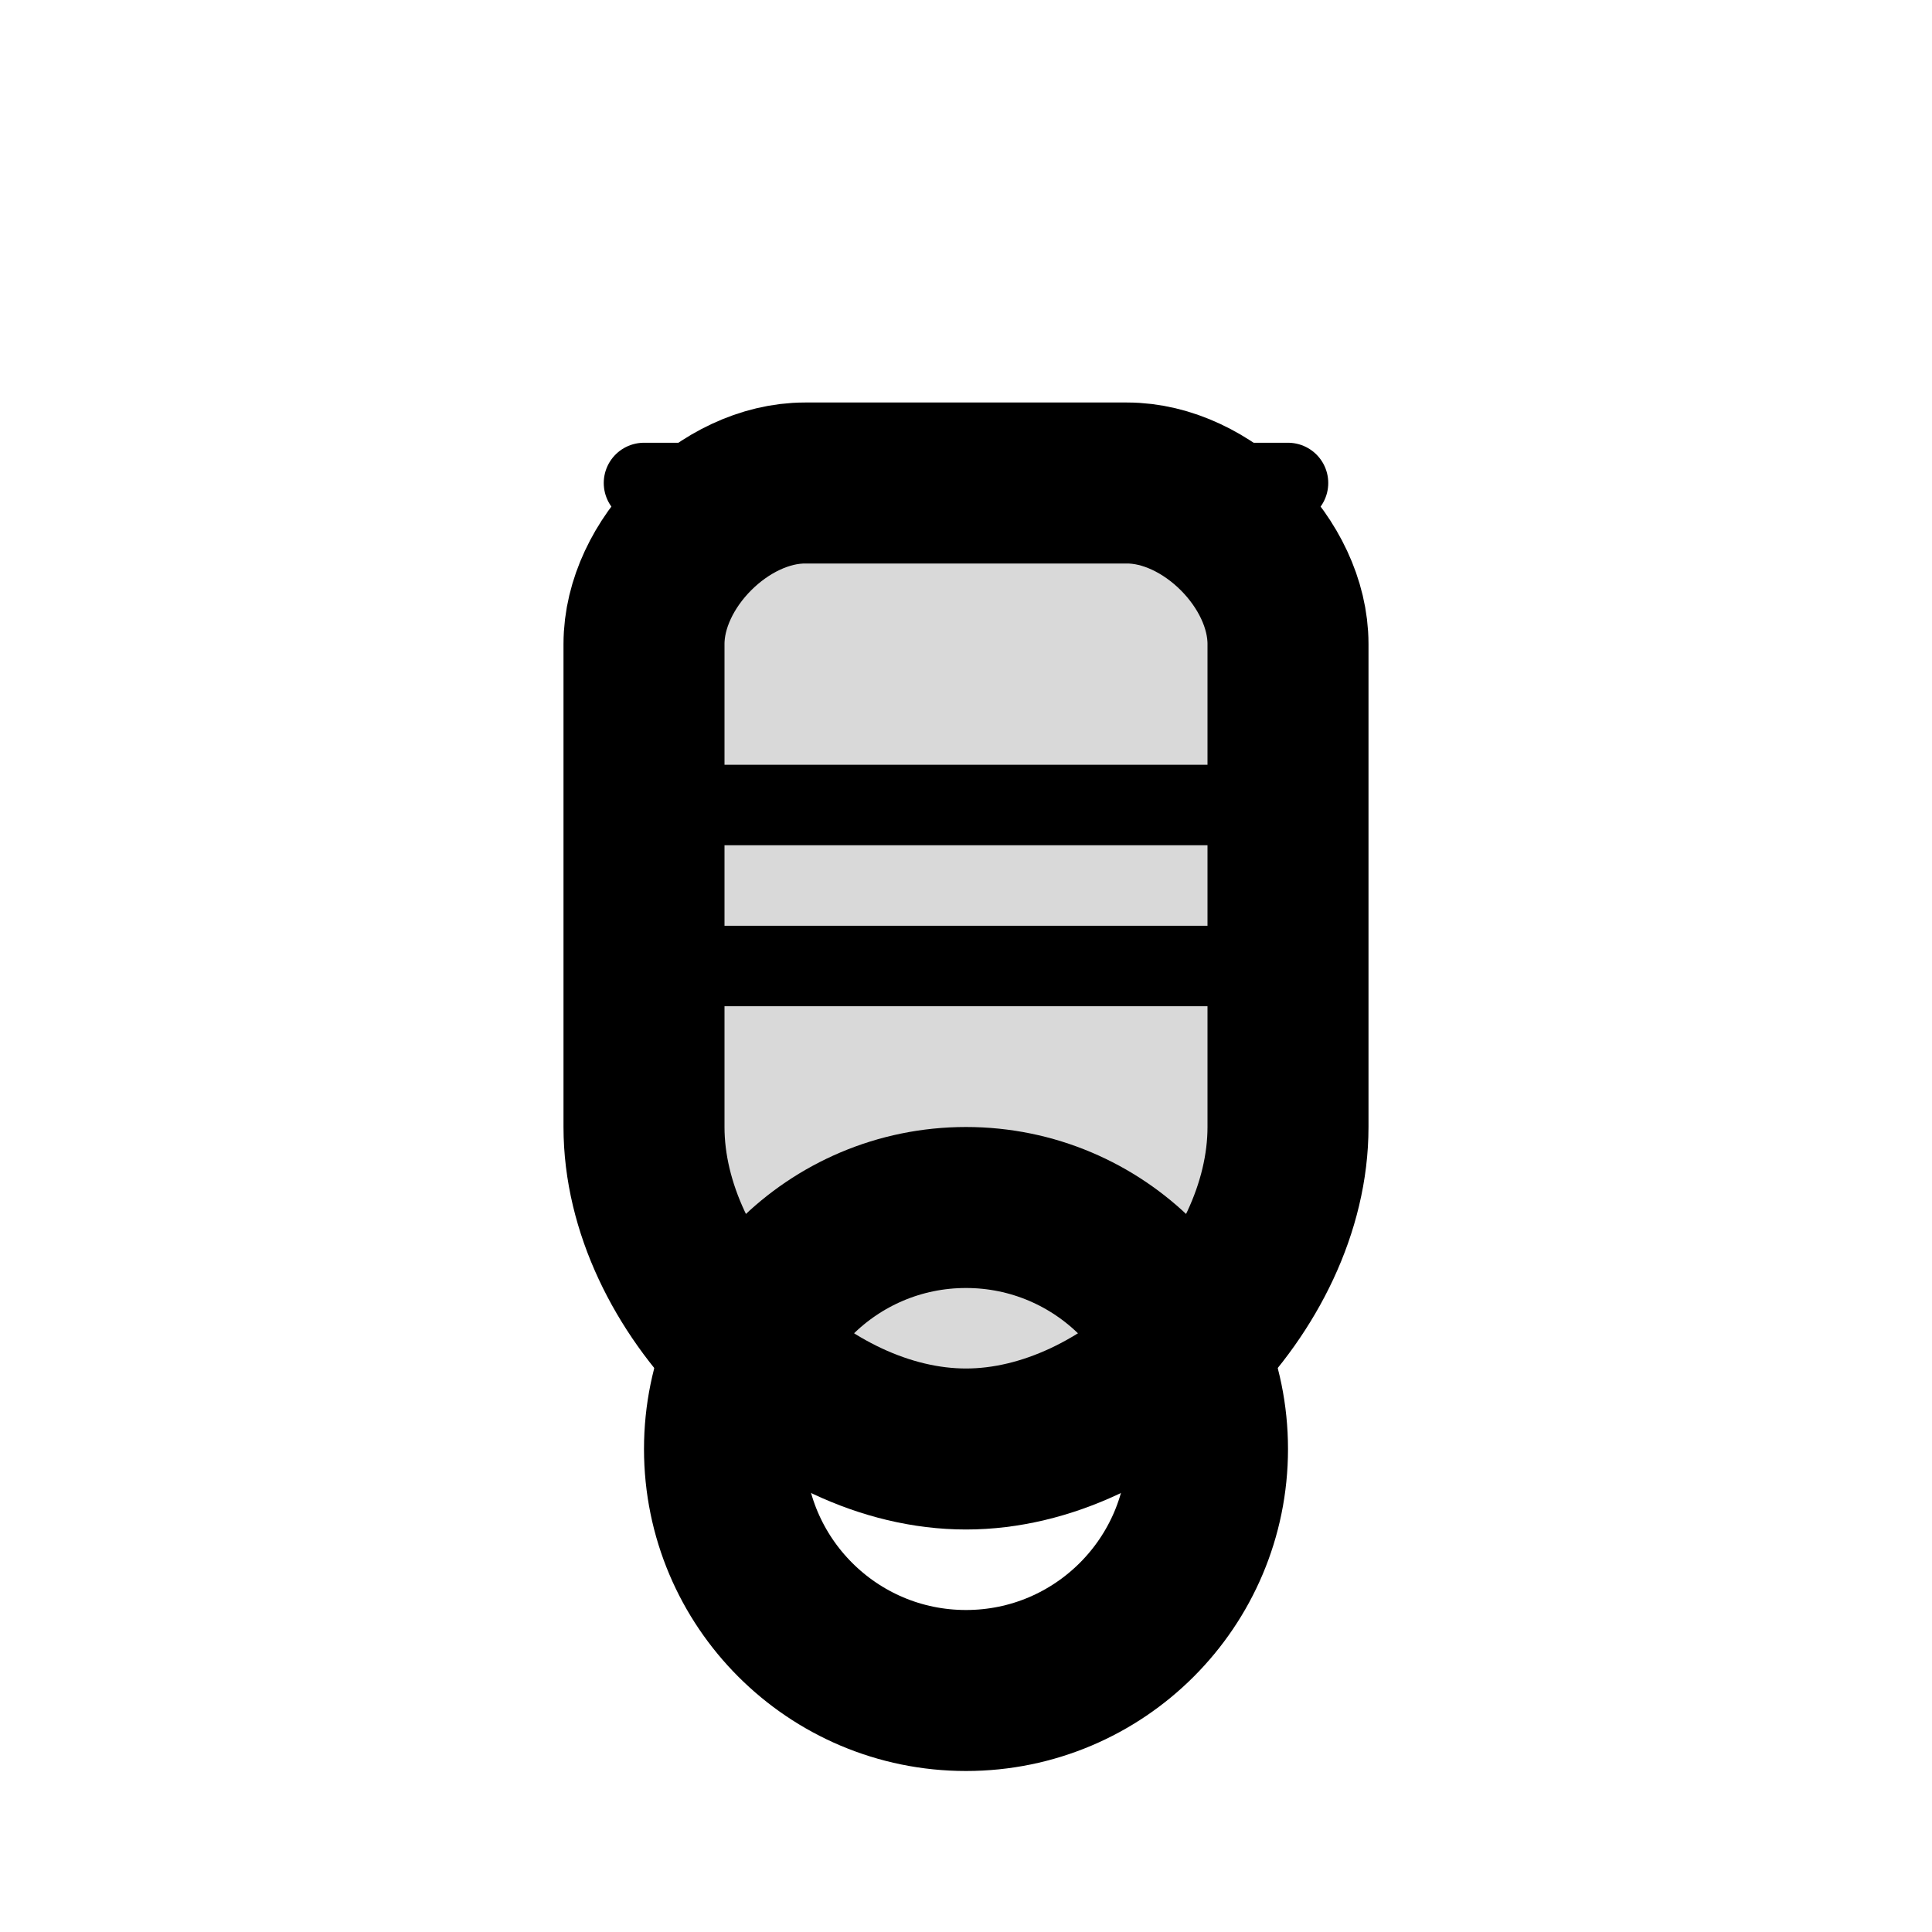
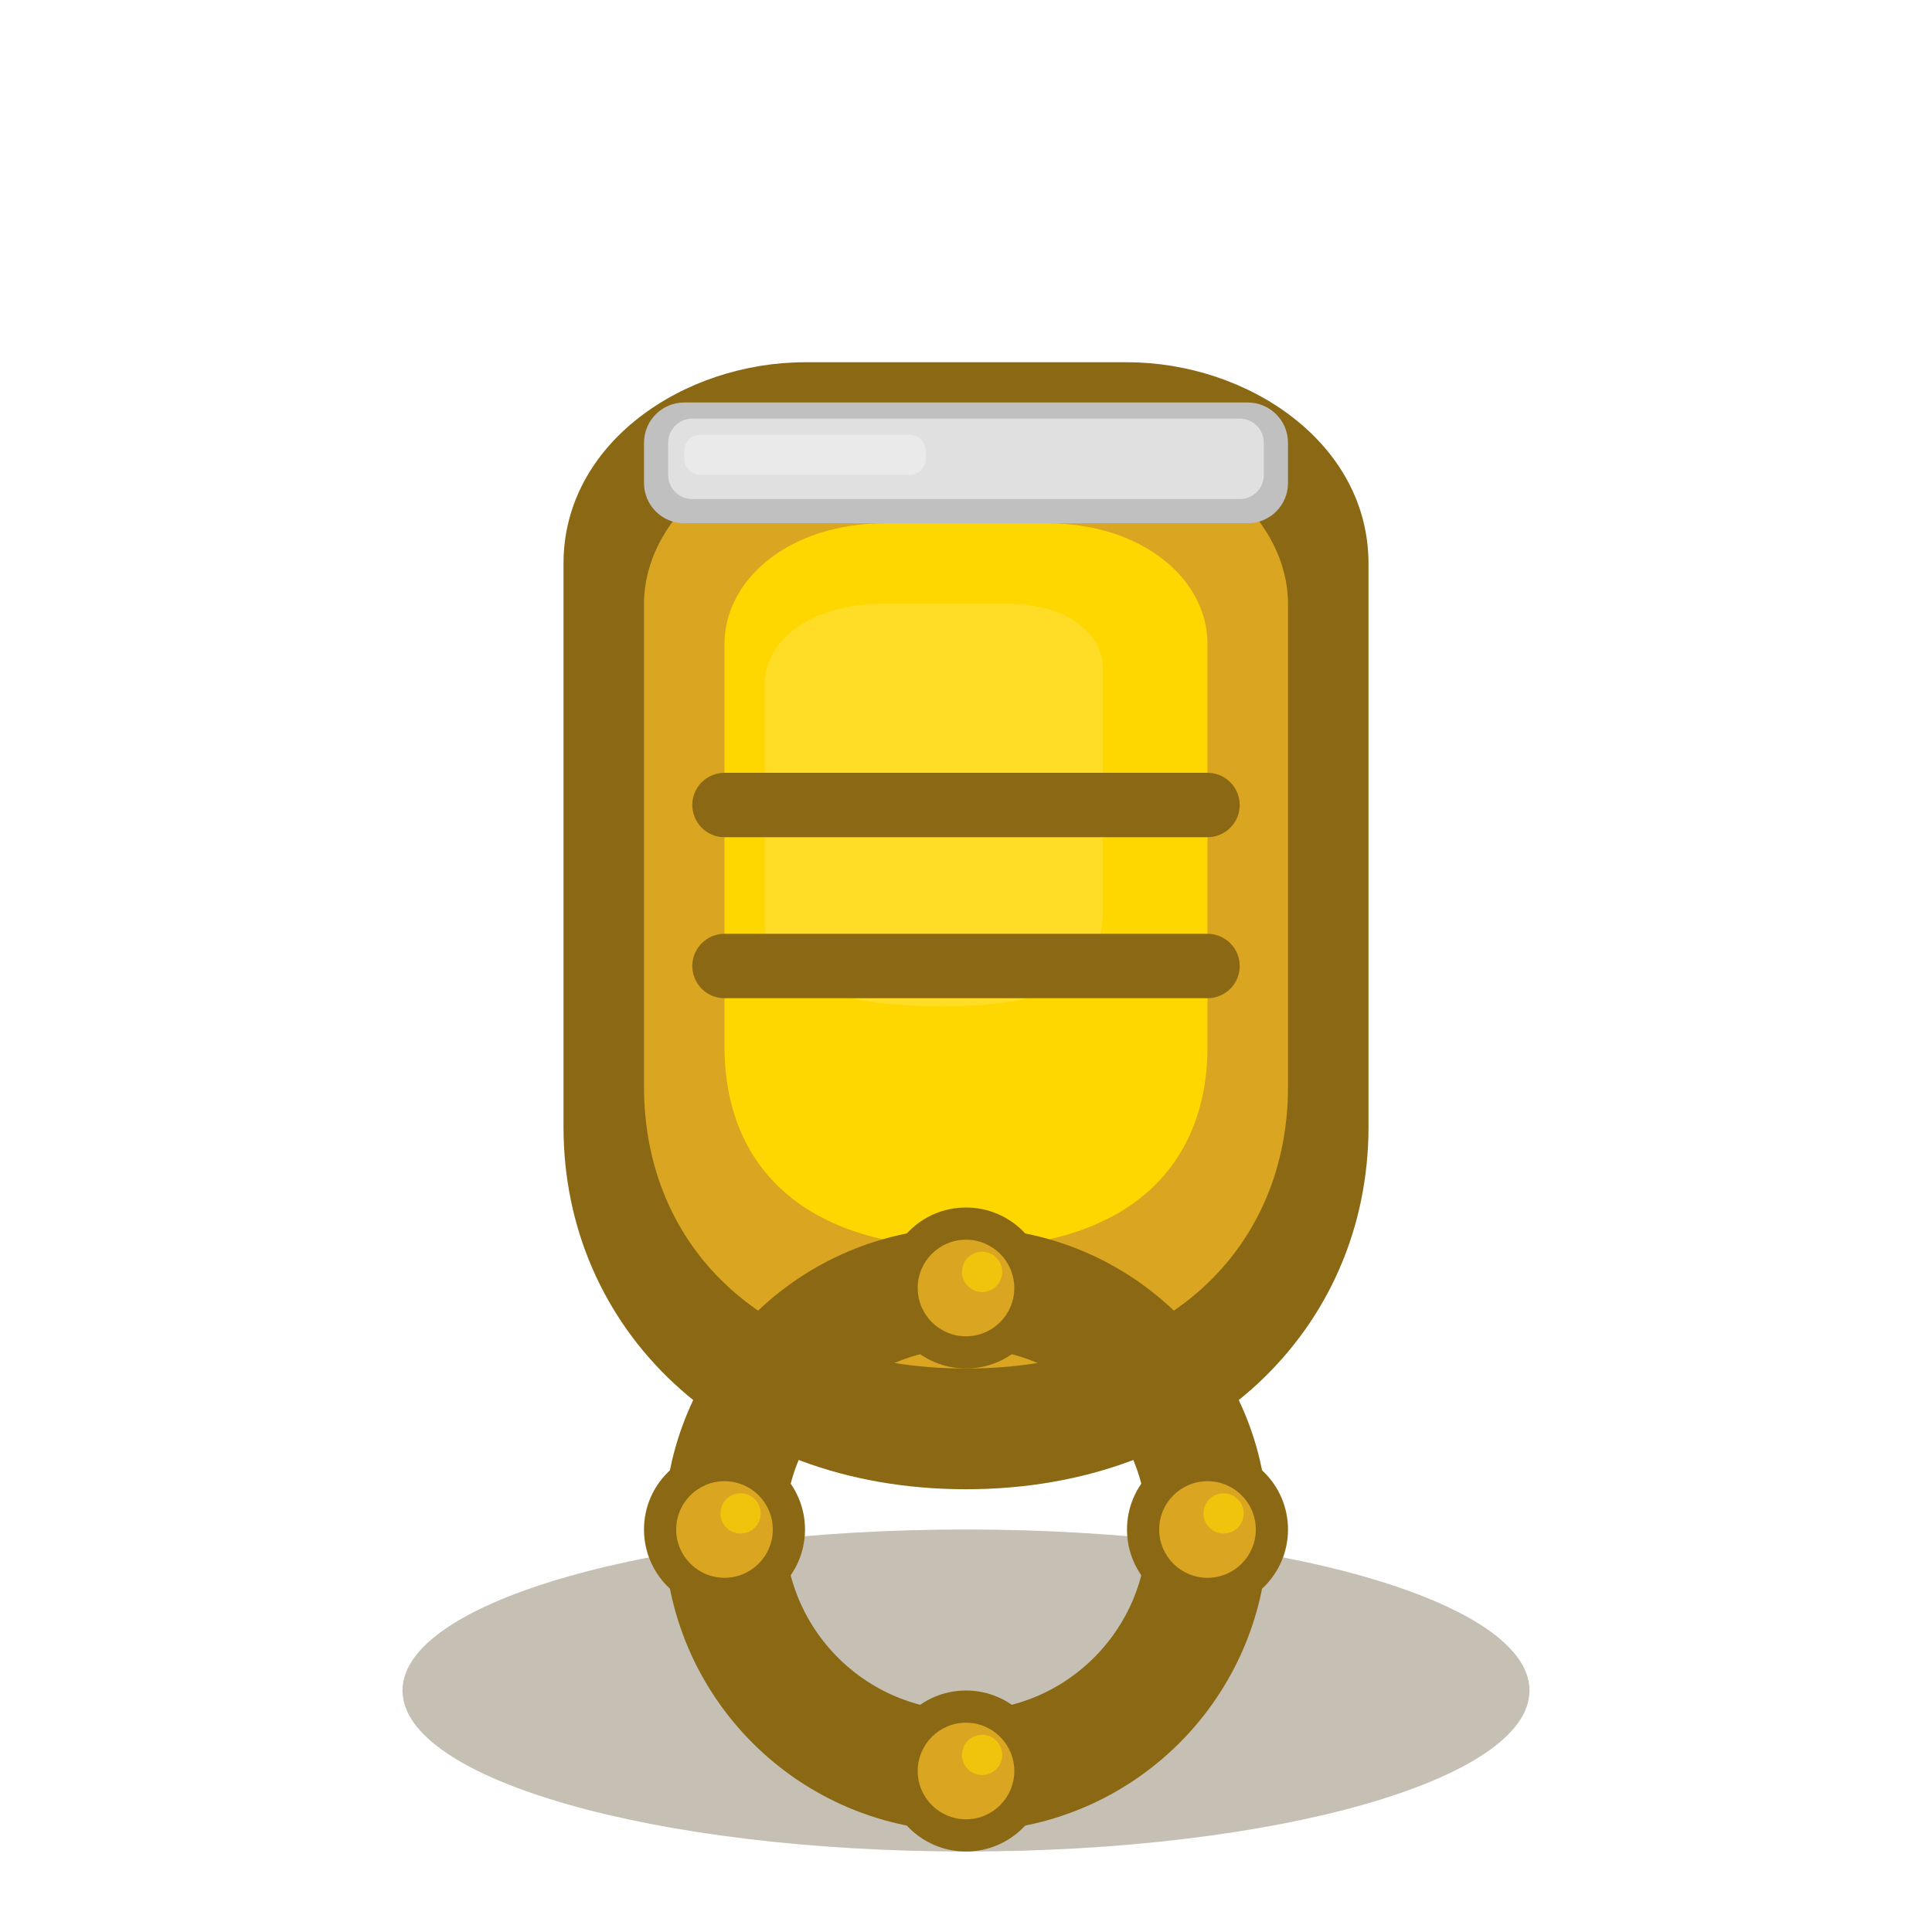
- <svg xmlns="http://www.w3.org/2000/svg" viewBox="0 0 24 24" fill="none">
-   <style>
-     .stroke { stroke: currentColor; stroke-width: 2; stroke-linecap: round; stroke-linejoin: round; fill: none; }
-     .metallic { fill: currentColor; fill-opacity: 0.15; }
-   </style>
-   <path class="stroke metallic" d="M8 8c0-1 1-2 2-2h4c1 0 2 1 2 2v6c0 2-2 4-4 4s-4-2-4-4V8z" />
-   <path class="stroke" d="M9 10h6M9 12h6" style="stroke-width: 1;" />
-   <circle class="stroke" cx="12" cy="18" r="3" />
-   <circle cx="9" cy="18" r="0.75" fill="currentColor" />
-   <circle cx="12" cy="15" r="0.75" fill="currentColor" />
-   <circle cx="15" cy="18" r="0.75" fill="currentColor" />
-   <circle cx="12" cy="21" r="0.75" fill="currentColor" />
-   <path class="stroke" d="M8 6h8" style="stroke-width: 1;" />
+ <svg xmlns="http://www.w3.org/2000/svg" viewBox="0 0 24 24">
+   <ellipse cx="12" cy="21" rx="7" ry="2" fill="#3d2a00" opacity="0.3" />
+   <path d="M7 7c0-1.5 1.5-2.5 3-2.5h4c1.5 0 3 1 3 2.5v7c0 2.5-2 4.5-5 4.5s-5-2-5-4.5V7z" fill="#8b6914" />
+   <path d="M8 7.5c0-1 1-2 2.5-2h3c1.5 0 2.5 1 2.5 2v6c0 2-1.5 3.5-4 3.5s-4-1.5-4-3.5v-6z" fill="#daa520" />
+   <path d="M9 8c0-.8.8-1.5 2-1.5h2c1.2 0 2 .7 2 1.5v5c0 1.5-1 2.5-3 2.5s-3-1-3-2.5V8z" fill="#ffd700" />
+   <path d="M9.5 8.5c0-.5.5-1 1.5-1h1.5c.8 0 1.2.4 1.2.8v3c0 .8-.5 1.2-2 1.2s-2.2-.4-2.2-1v-3z" fill="#ffe44d" opacity="0.5" />
+   <path d="M9 10h6" fill="none" stroke="#8b6914" stroke-width="0.8" stroke-linecap="round" />
+   <path d="M9 12h6" fill="none" stroke="#8b6914" stroke-width="0.8" stroke-linecap="round" />
+   <rect x="8" y="5" width="8" height="1.5" rx="0.5" fill="#c0c0c0" />
+   <rect x="8.3" y="5.2" width="7.4" height="1" rx="0.3" fill="#e0e0e0" />
+   <rect x="8.5" y="5.4" width="3" height="0.5" rx="0.2" fill="#f0f0f0" opacity="0.6" />
+   <circle cx="12" cy="19" r="3" fill="none" stroke="#8b6914" stroke-width="1.5" />
+   <circle cx="9" cy="19" r="1" fill="#8b6914" />
+   <circle cx="9" cy="19" r="0.6" fill="#daa520" />
+   <circle cx="9.2" cy="18.8" r="0.25" fill="#ffd700" opacity="0.6" />
+   <circle cx="12" cy="16" r="1" fill="#8b6914" />
+   <circle cx="12" cy="16" r="0.6" fill="#daa520" />
+   <circle cx="12.2" cy="15.8" r="0.25" fill="#ffd700" opacity="0.6" />
+   <circle cx="15" cy="19" r="1" fill="#8b6914" />
+   <circle cx="15" cy="19" r="0.6" fill="#daa520" />
+   <circle cx="15.2" cy="18.8" r="0.25" fill="#ffd700" opacity="0.6" />
+   <circle cx="12" cy="22" r="1" fill="#8b6914" />
+   <circle cx="12" cy="22" r="0.6" fill="#daa520" />
+   <circle cx="12.2" cy="21.8" r="0.25" fill="#ffd700" opacity="0.6" />
</svg>
